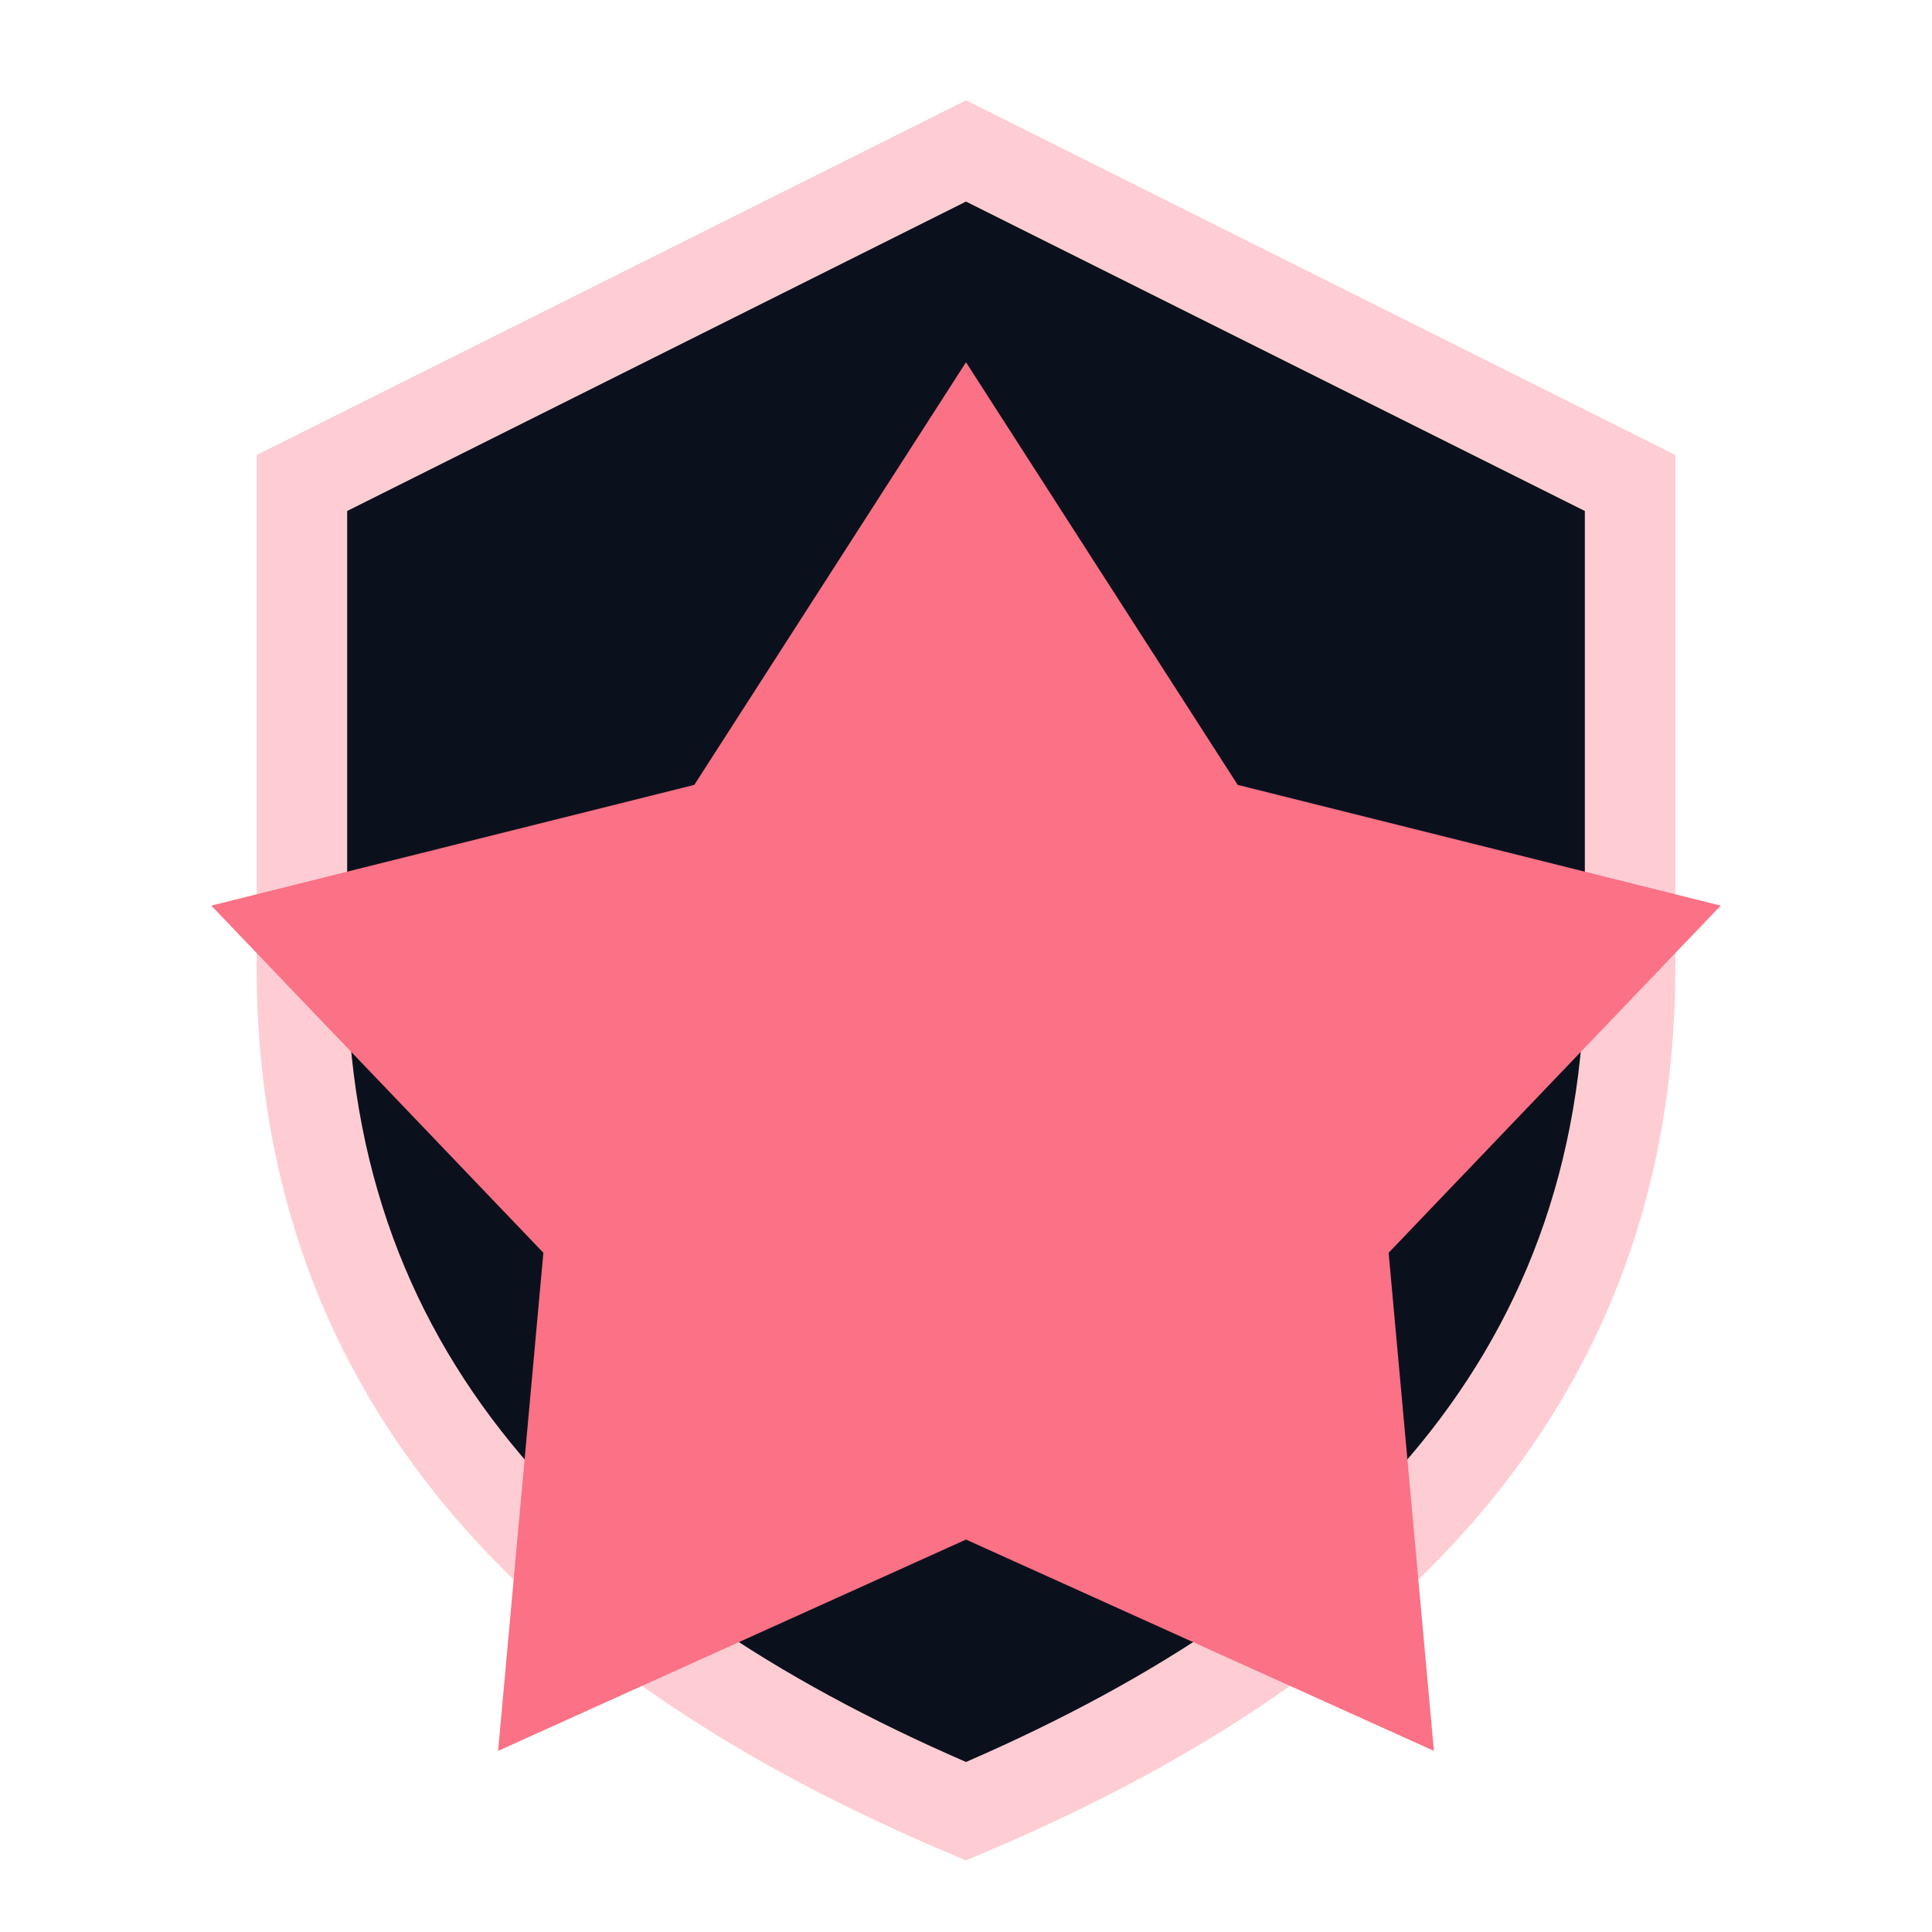
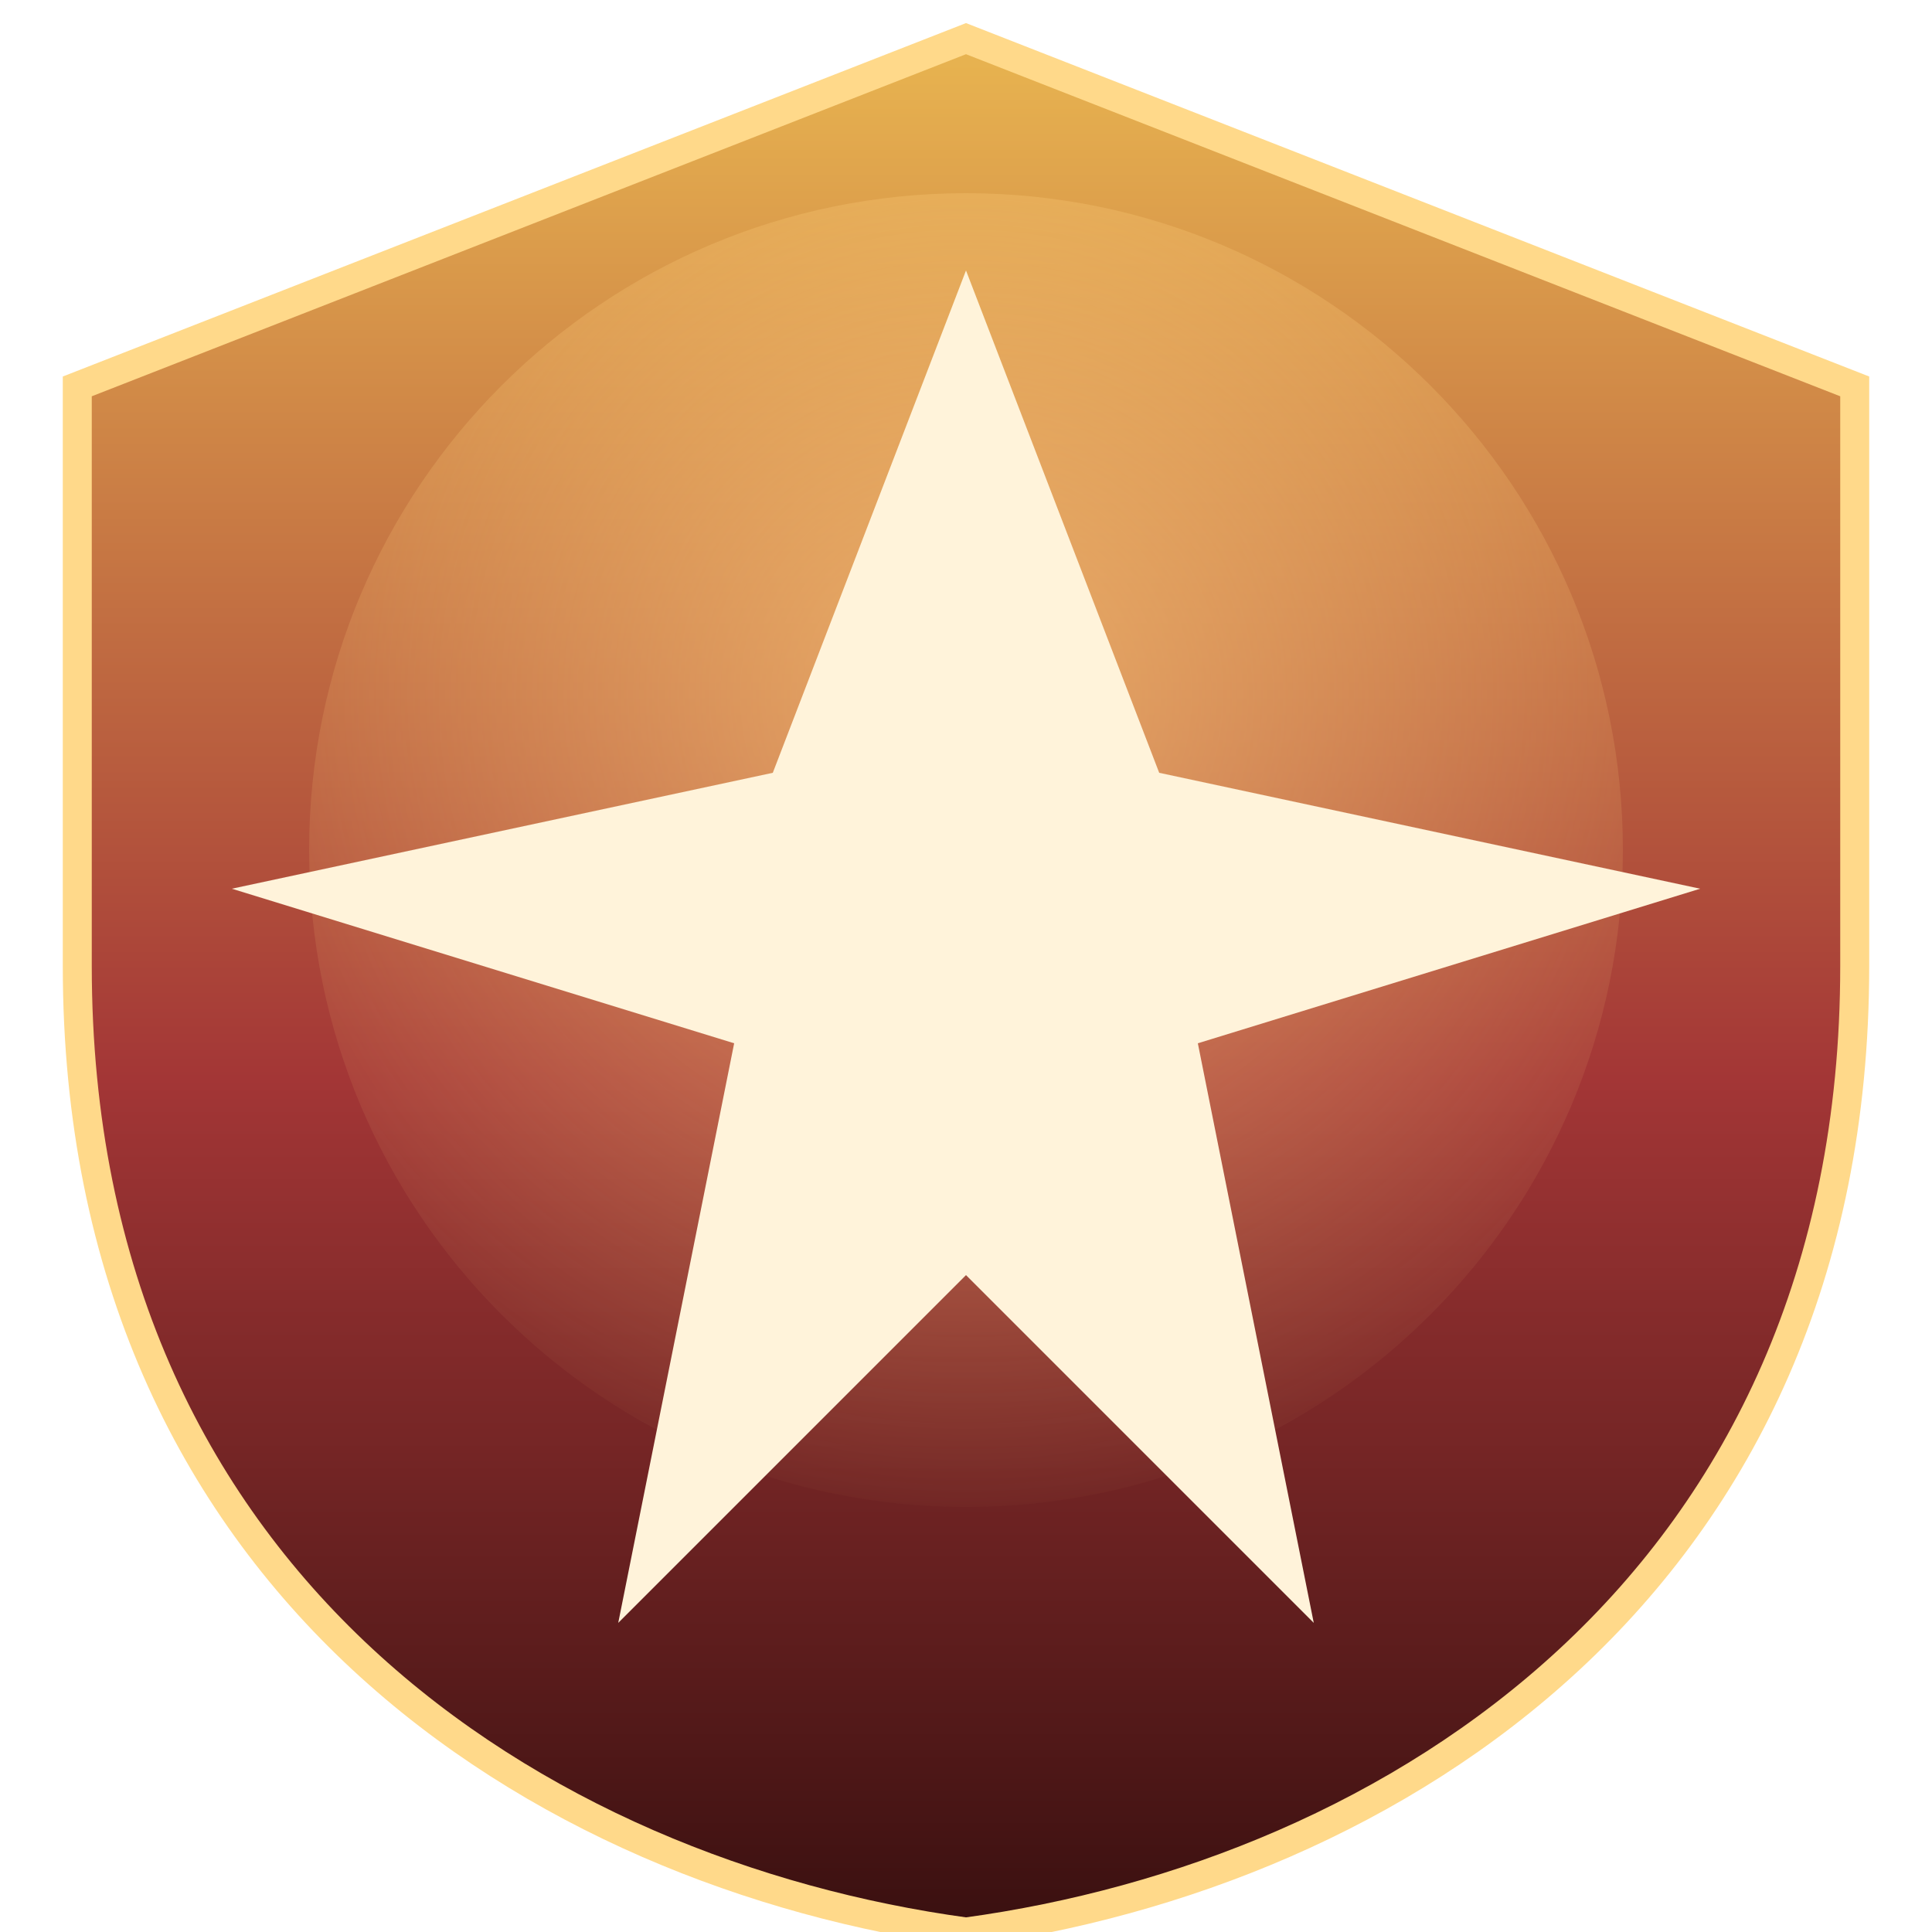
- <svg xmlns="http://www.w3.org/2000/svg" viewBox="0 0 128 128">
-   <path fill="#0b111c" stroke="#fecdd3" stroke-width="6" d="M64 10 108 32v32c0 28-18 45-44 56-26-11-44-28-44-56V32z" />
-   <path fill="#fb7185" d="M64 24 82 52l32 8-22 23 3 33-31-14-31 14 3-33-22-23 32-8z" />
+ <svg xmlns="http://www.w3.org/2000/svg" viewBox="0 0 100 100">
+   <defs>
+     <linearGradient id="hero-fill" x1="0" y1="0" x2="0" y2="1">
+       <stop offset="0%" stop-color="#e8b450" />
+       <stop offset="55%" stop-color="#a33636" />
+       <stop offset="100%" stop-color="#3a1010" />
+     </linearGradient>
+     <radialGradient id="hero-glow" cx="50%" cy="38%" r="65%">
+       <stop offset="0%" stop-color="#ffcf7d" stop-opacity="0.65" />
+       <stop offset="100%" stop-color="#ffcf7d" stop-opacity="0" />
+     </radialGradient>
+   </defs>
+   <path d="M50 2 L96 20 V50 C96 82 72 97 50 100 C28 97 4 82 4 50 V20 Z" fill="url(#hero-fill)" stroke="#ffd98a" stroke-width="1.5" />
+   <circle cx="50" cy="44" r="34" fill="url(#hero-glow)" />
+   <path d="M50 14 L60 40 L88 46 L62 54 L68 84 L50 66 L32 84 L38 54 L12 46 L40 40 Z" fill="#fff3da" />
</svg>
